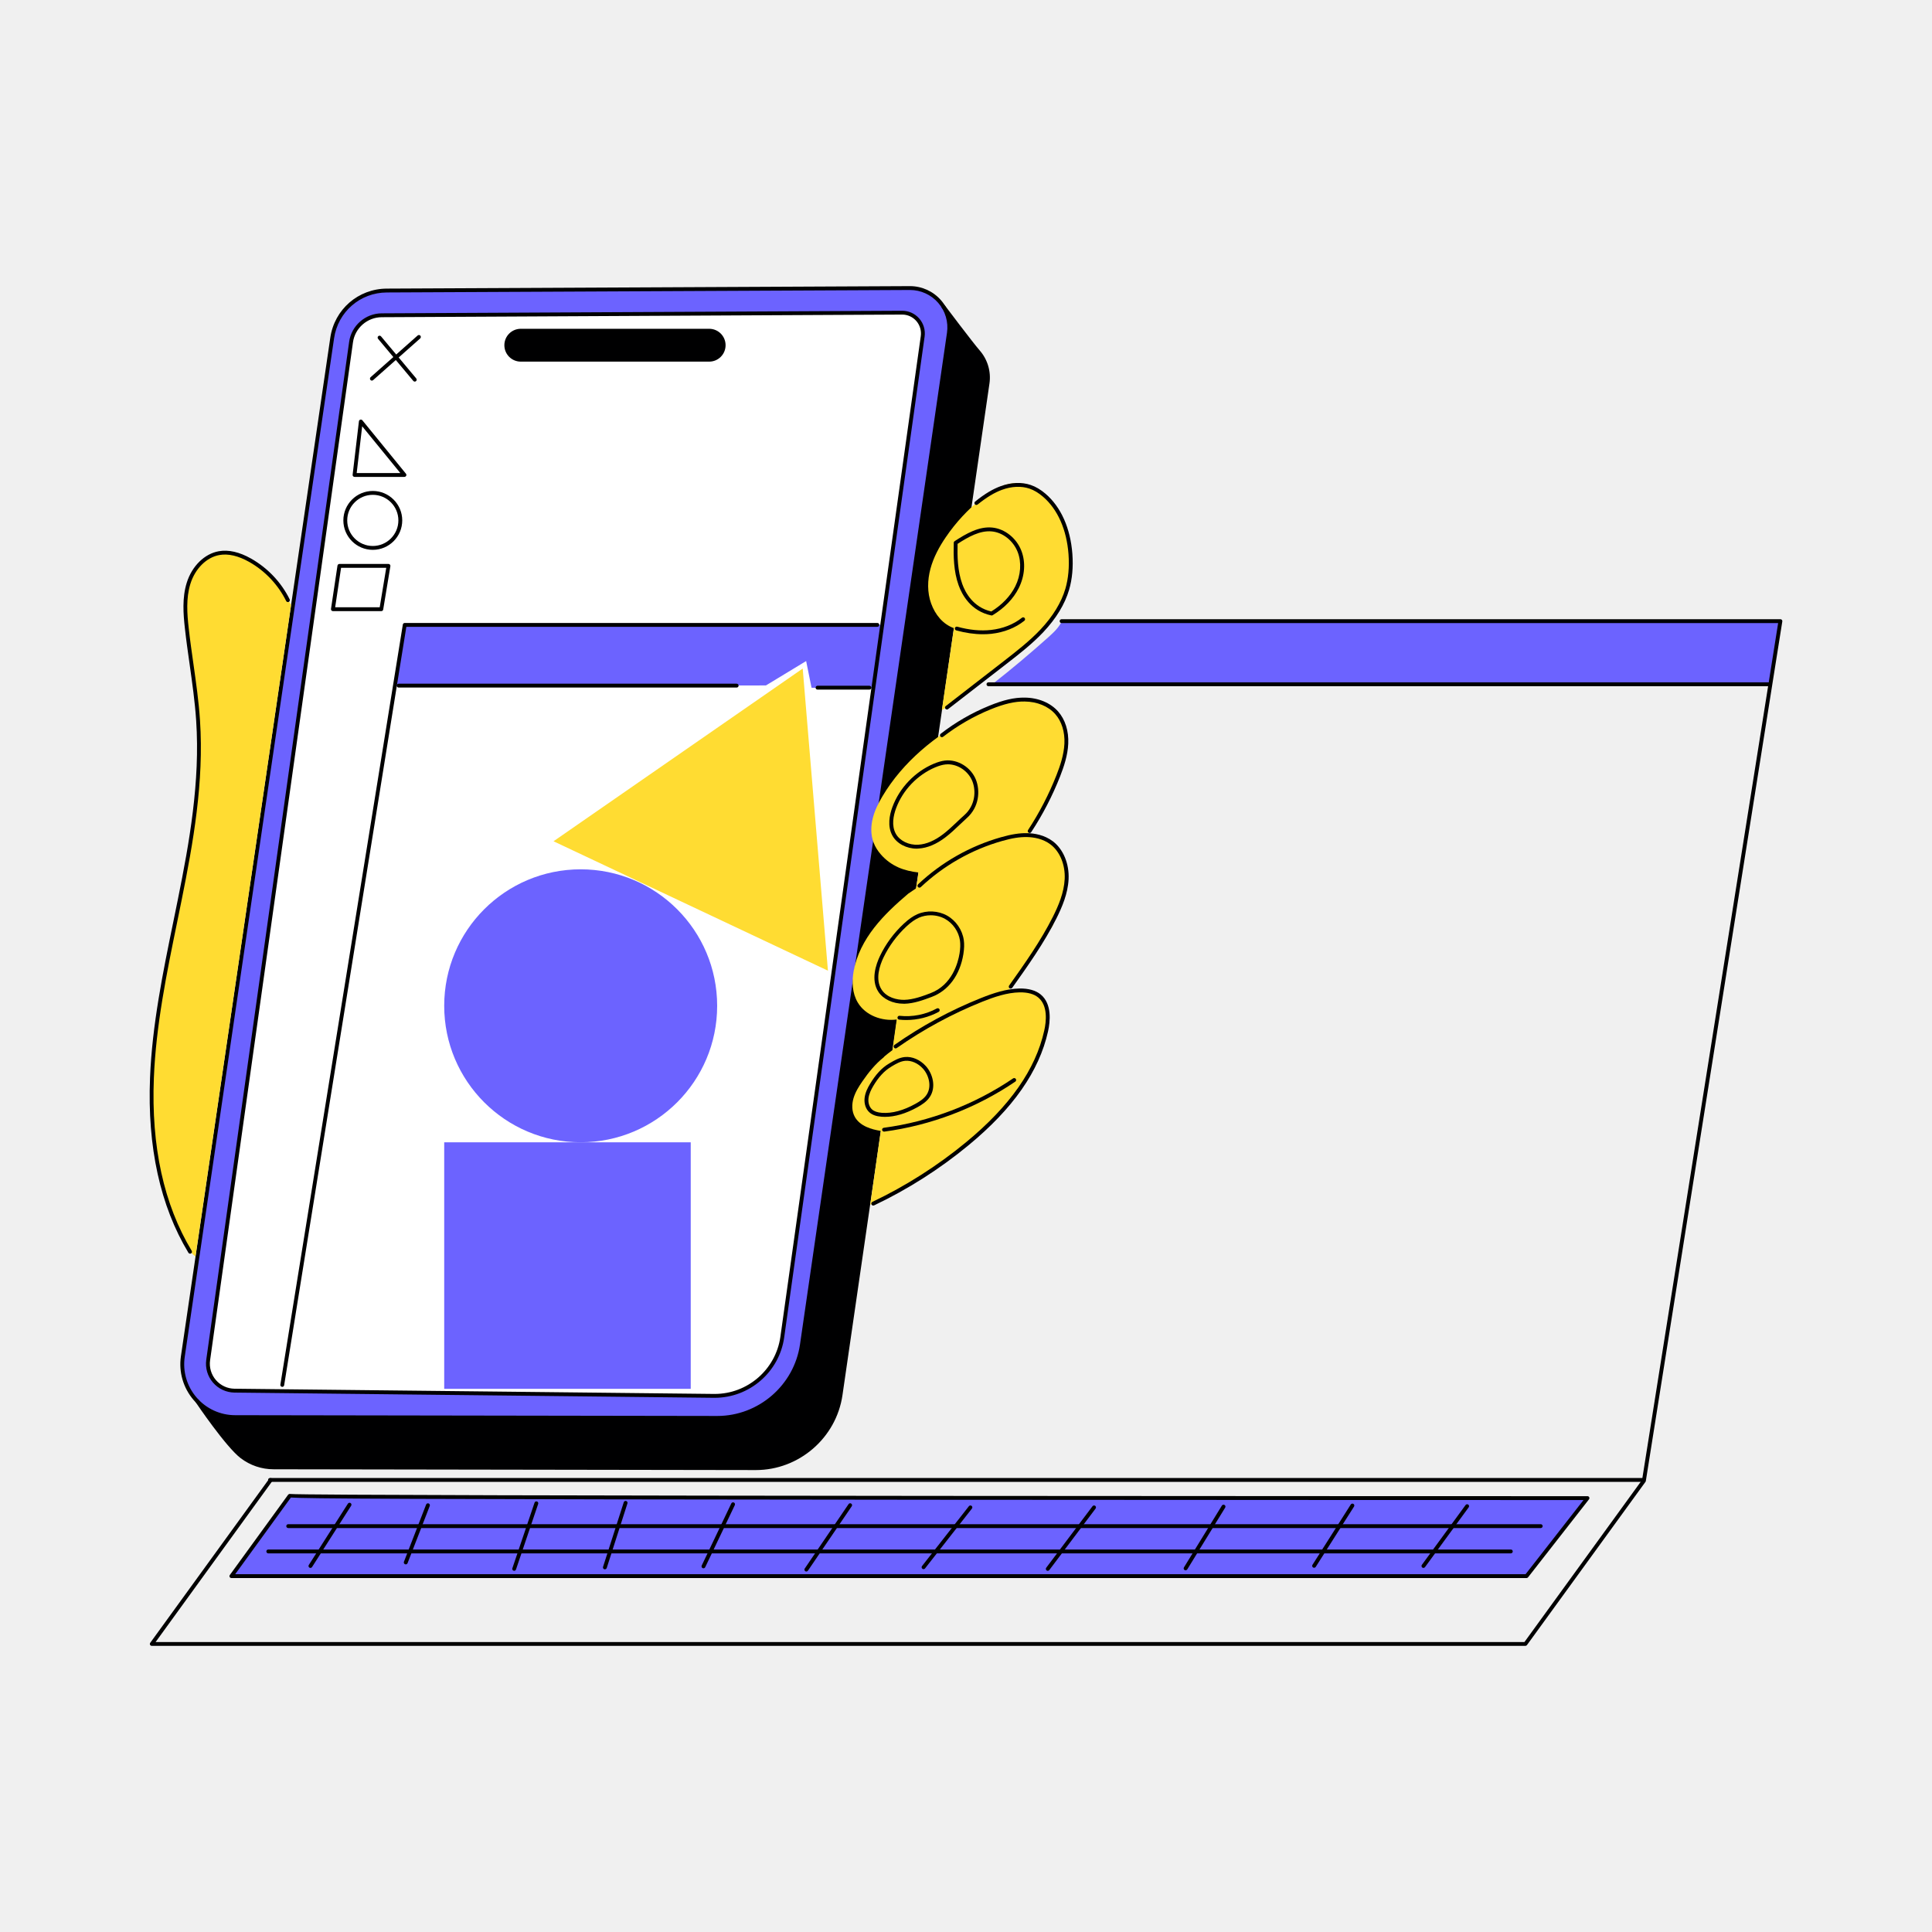
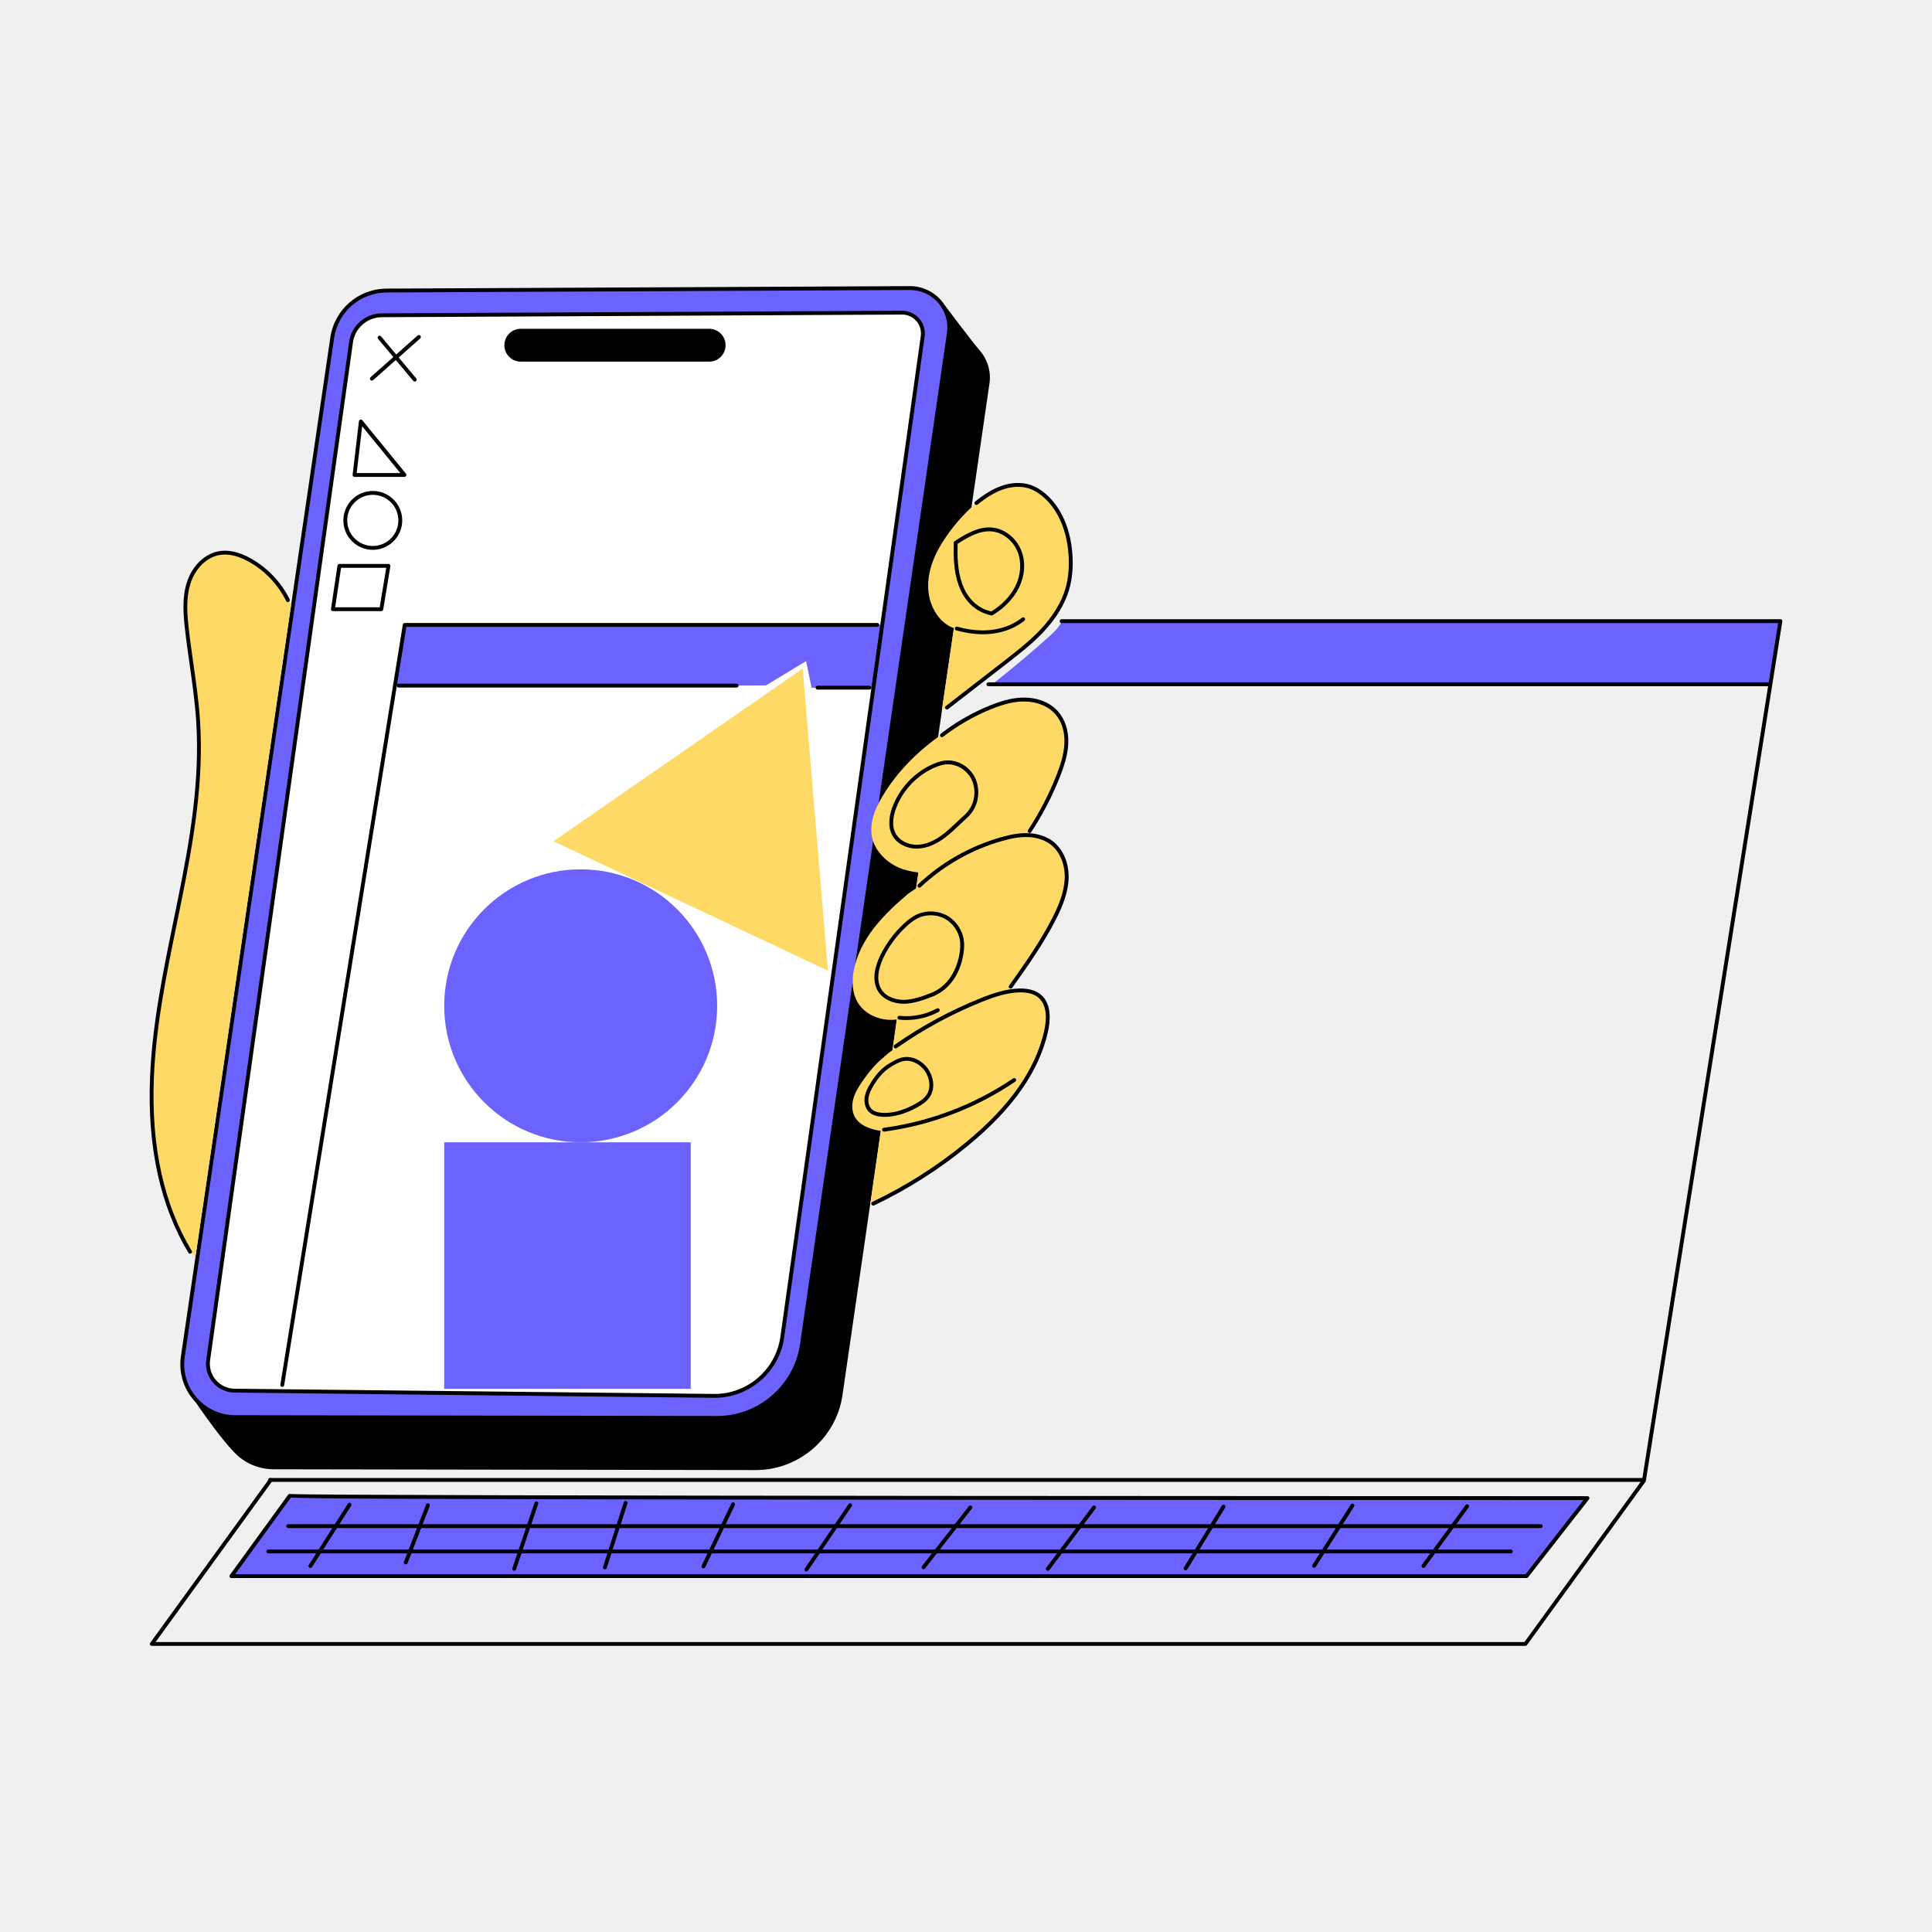
<svg xmlns="http://www.w3.org/2000/svg" transform="scale(1)" version="1.1" id="_x30_206_x5F_Augmented_x5F_Reality_x5F_2" x="0px" y="0px" width="500px" height="500px" viewBox="0 0 500 500" xml:space="preserve" class="show_show__wrapper__graphic__5Waiy ">
  <style type="text/css">
	.st0{fill:#000001;}
	.st1{fill:#6C63FF;}
	.st2{fill:#FFFFFF;}
- 	.st3{fill:#FFDC32;}
+ 	.st3{fill:#FFD966;}
	.st4{fill:#6C63FF;}
</style>
  <g id="phone">
    <g id="coo">
      <path class="st0" d="M244.13,79.34c0,0,7.19,9.56,9.05,11.7s2.84,5.06,2.39,8.14L217.53,361c-1.58,10.9-10.93,18.97-21.94,18.95    l-124.74-0.2c-3.13,0-5.99-1.05-8.27-2.79c-3.8-2.9-11.54-14.37-11.31-14.3c2.49,2.48,5.96,3.96,9.47,4.02    c0,0,125.86,0.49,125.71,0.39c4.92-0.34,9.72-2.29,13.48-5.47s6.49-7.58,7.65-12.38c0,0,37.79-261.69,37.92-261.72    C245.88,84.89,245.73,82.11,244.13,79.34z" />
      <path class="st1" d="M47.32,351.08L85.98,87.47c1.03-7.03,7.04-12.25,14.15-12.28l135.33-0.64c6.22-0.03,11.01,5.48,10.12,11.64    l-38.04,261.82c-1.58,10.9-10.93,18.97-21.94,18.95l-124.74-0.2C52.5,366.75,46.11,359.34,47.32,351.08z" />
      <path class="st2" d="M60.7,359.9l124.07,1.35c8.88,0.1,16.45-6.41,17.69-15.2L238.8,87.03c0.45-3.24-2.07-6.13-5.34-6.11    L98.79,81.59c-4,0.02-7.38,2.97-7.93,6.93L53.88,351.97C53.3,356.13,56.5,359.85,60.7,359.9z" />
      <path class="st0" d="M130.53,89.34L130.53,89.34c0-2.35,1.9-4.25,4.25-4.25h48.75c2.35,0,4.25,1.9,4.25,4.25l0,0    c0,2.35-1.9,4.25-4.25,4.25h-48.75C132.43,93.59,130.53,91.69,130.53,89.34z" />
      <circle class="st1" cx="150.28" cy="260.3" r="35.32" />
      <polygon class="st3" points="207.74,173.02 143.25,217.72 214.27,251.21   " />
      <rect class="st4" x="114.96" y="295.63" width="63.8" height="63.8" />
      <path class="st4" d="M228.36,161.64c-1.13,0.1-2.27,0.2-3.4,0.3L105,161.87l-2.5,15.72l95.72-0.2l10.41-6.31l1.4,6.91l15.72,0.2    L228.36,161.64z" />
    </g>
    <g id="line">
      <path class="st0" d="M195.62,380.45c-0.01,0-0.03,0-0.04,0l-124.74-0.2c-3.13,0-6.09-1-8.57-2.89    c-3.82-2.92-11.33-14.02-11.65-14.49c-0.15-0.23-0.09-0.54,0.13-0.69c0.23-0.16,0.54-0.09,0.69,0.13    c0.08,0.11,7.74,11.43,11.43,14.25c2.3,1.76,5.06,2.69,7.97,2.69l124.74,0.2c0.01,0,0.03,0,0.04,0c10.68,0,19.87-7.96,21.41-18.52    l38.04-261.82c0.41-2.79-0.42-5.61-2.27-7.74c-1.85-2.13-8.78-11.34-9.07-11.73c-0.17-0.22-0.12-0.53,0.1-0.7    c0.22-0.17,0.53-0.12,0.7,0.1c0.07,0.1,7.2,9.57,9.03,11.67c2.04,2.35,2.96,5.46,2.51,8.54l-38.04,261.82    C216.42,372.13,206.79,380.45,195.62,380.45z" />
      <path class="st0" d="M185.64,367.46c-0.01,0-0.03,0-0.04,0l-124.74-0.2c-4.13,0-8.04-1.8-10.74-4.92    c-2.69-3.12-3.9-7.25-3.3-11.33l0,0L85.48,87.4c1.07-7.33,7.23-12.68,14.64-12.71l135.33-0.64c0.02,0,0.04,0,0.05,0    c3.09,0,6.02,1.33,8.05,3.67c2.04,2.35,2.96,5.46,2.51,8.54l-38.04,261.82C206.43,359.14,196.8,367.46,185.64,367.46z     M47.81,351.15c-0.56,3.79,0.56,7.63,3.07,10.53c2.5,2.9,6.14,4.57,9.98,4.57l124.74,0.2c0.01,0,0.03,0,0.04,0    c10.68,0,19.87-7.96,21.4-18.52l38.04-261.82c0.4-2.79-0.43-5.62-2.28-7.74c-1.84-2.11-4.5-3.32-7.3-3.32c-0.02,0-0.03,0-0.05,0    l-135.33,0.64c-6.91,0.03-12.66,5.01-13.66,11.85L47.81,351.15z" />
      <path class="st0" d="M184.96,361.75c-0.07,0-0.14,0-0.2,0L60.69,360.4c0,0,0,0,0,0c-2.15-0.03-4.18-0.97-5.58-2.6    c-1.4-1.62-2.03-3.78-1.73-5.9L90.36,88.45c0.58-4.17,4.2-7.34,8.42-7.36l134.67-0.67c0.01,0,0.02,0,0.04,0    c1.69,0,3.29,0.73,4.4,2c1.12,1.28,1.63,2.99,1.4,4.68l-36.34,259.02C201.69,355.06,193.98,361.75,184.96,361.75z M60.7,359.4    l124.07,1.35c0.06,0,0.13,0,0.19,0c8.52,0,15.8-6.32,17-14.77L238.3,86.96c0.19-1.4-0.23-2.82-1.16-3.89    c-0.92-1.05-2.25-1.66-3.65-1.66c-0.01,0-0.02,0-0.03,0L98.79,82.09c-3.73,0.02-6.93,2.81-7.44,6.5L54.37,352.04    c-0.26,1.84,0.29,3.7,1.5,5.11C57.08,358.56,58.84,359.38,60.7,359.4L60.7,359.4z" />
      <path class="st0" d="M73.05,358.92c-0.03,0-0.05,0-0.08-0.01c-0.27-0.04-0.46-0.3-0.41-0.57l31.69-196.7    c0.04-0.24,0.25-0.42,0.49-0.42h122.32c0.28,0,0.5,0.22,0.5,0.5s-0.22,0.5-0.5,0.5H105.16L73.54,358.5    C73.5,358.75,73.29,358.92,73.05,358.92z" />
      <path class="st0" d="M190.65,177.94h-87.48c-0.28,0-0.5-0.22-0.5-0.5s0.22-0.5,0.5-0.5h87.48c0.28,0,0.5,0.22,0.5,0.5    S190.92,177.94,190.65,177.94z" />
      <path class="st0" d="M225,178.47h-13.42c-0.28,0-0.5-0.22-0.5-0.5s0.22-0.5,0.5-0.5H225c0.28,0,0.5,0.22,0.5,0.5    S225.27,178.47,225,178.47z" />
      <path class="st0" d="M98.69,158.16H86.16c-0.15,0-0.28-0.06-0.38-0.17c-0.09-0.11-0.14-0.26-0.12-0.4l1.68-11.21    c0.04-0.24,0.25-0.43,0.49-0.43h12.71c0.15,0,0.29,0.06,0.38,0.18c0.1,0.11,0.14,0.26,0.11,0.41l-1.86,11.21    C99.14,157.98,98.93,158.16,98.69,158.16z M86.74,157.16h11.53l1.69-10.21H88.27L86.74,157.16z" />
      <path class="st0" d="M104.66,123.42H91.75c-0.14,0-0.28-0.06-0.37-0.17c-0.1-0.11-0.14-0.25-0.12-0.39l1.63-13.83    c0.02-0.2,0.16-0.37,0.36-0.42c0.19-0.06,0.4,0.01,0.53,0.16l11.28,13.83c0.12,0.15,0.15,0.36,0.06,0.53    S104.85,123.42,104.66,123.42z M92.31,122.42h11.29l-9.87-12.1L92.31,122.42z" />
      <path class="st0" d="M96.48,142.3c-4.2,0-7.62-3.42-7.62-7.62s3.42-7.62,7.62-7.62s7.62,3.42,7.62,7.62S100.68,142.3,96.48,142.3z     M96.48,128.06c-3.65,0-6.62,2.97-6.62,6.62c0,3.65,2.97,6.62,6.62,6.62c3.65,0,6.62-2.97,6.62-6.62    C103.1,131.03,100.13,128.06,96.48,128.06z" />
      <path class="st0" d="M107.34,98.76c-0.14,0-0.29-0.06-0.38-0.18l-9.11-10.89c-0.18-0.21-0.15-0.53,0.06-0.7    c0.21-0.18,0.53-0.15,0.7,0.06l9.11,10.89c0.18,0.21,0.15,0.53-0.06,0.7C107.56,98.72,107.45,98.76,107.34,98.76z" />
      <path class="st0" d="M96.24,98.5c-0.14,0-0.28-0.06-0.37-0.17c-0.18-0.21-0.16-0.52,0.04-0.71l12.17-10.79    c0.21-0.18,0.52-0.17,0.71,0.04c0.18,0.21,0.16,0.52-0.04,0.71L96.57,98.37C96.47,98.46,96.35,98.5,96.24,98.5z" />
    </g>
  </g>
  <g id="hand">
    <g id="color">
      <path class="st3" d="M40.77,301.13c1.09,6.94,3.33,13.7,6.59,19.92c0.76,1.46,1.88,3.18,3.23,4.12l24.74-168.59    c0,0-0.75-1.29-0.68-1.33c-1.14-2.17-2.69-4.09-4.39-5.85c-0.78-0.81-1.6-1.58-2.5-2.26c-1.23-0.92-2.6-1.64-3.98-2.31    c-1.17-0.56-2.36-1.1-3.63-1.33c-1.66-0.31-3.37-0.1-5.28,0.39c-2.24,0.85-4.04,2.65-5.19,4.76c-1.14,2.11-1.67,4.5-1.84,6.89    c-0.37,5.25,0.92,10.45,1.84,15.62c1.58,8.89,2.08,17.97,1.75,27.77c-1.47,17.51-5.15,34.75-8.73,52.48    C39.34,267.76,38.16,284.56,40.77,301.13z" />
      <path class="st3" d="M254.09,128.96c-3.58,2.86-6.73,6.26-9.31,10.05c-1.72,2.52-3.19,5.24-3.98,8.18s-0.86,6.14,0.18,9    c1.04,2.87,3.02,5.36,5.89,6.37l-3.12,21.21l5.41-3.29c0,0,20.56-17.1,20.88-17.67c1.97-2.52,3.67-5.26,5.05-8.15    c0.7-1.46,1.33-2.98,1.66-4.57c0.4-1.92,0.37-3.91,0.21-5.86c-0.37-4.58-1.45-9.23-4.08-13c-1.02-1.46-2.26-2.77-3.67-3.86    c-1.27-0.99-2.7-1.81-4.27-2.16C261.39,124.41,257.7,126.08,254.09,128.96z" />
      <path class="st3" d="M251.24,185.47c-9.19,4.88-17.58,11.69-22.88,20.64c-1.07,1.8-2.01,3.69-2.5,5.72    c-0.5,2.03-0.53,4.22,0.2,6.18c0.43,1.16,1.12,2.22,1.94,3.16c1.25,1.43,2.82,2.58,4.56,3.34c1.63,0.71,3.38,1.09,5.15,1.29    l-0.63,4.11c0,0-1.87,1.27-2.03,1.37c-3.17,2.7-6.26,5.53-8.82,8.82c-2.56,3.29-4.56,7.08-5.3,11.18    c-0.5,2.76-0.38,5.76,1.06,8.17c1.99,3.34,6.23,4.9,10.08,4.4l-1.12,7.93c0,0-2.19,1.63-2.27,1.87c-2.16,1.72-3.91,3.9-5.48,6.18    c-0.94,1.36-1.84,2.79-2.31,4.38s-0.47,3.38,0.33,4.83c0.65,1.18,1.77,2.04,2.99,2.59s2.4,0.83,3.73,1.05l-2.72,19.09    c0,0,1.69-0.67,1.85-0.82c3.31-1.49,6.49-3.29,9.93-5.9c1.55-0.49,2.91-1.41,4.24-2.34c6.5-4.52,12.82-9.38,18.11-15.27    c5.29-5.89,9.53-12.87,11.33-20.58c0.58-2.51,0.85-5.35-0.63-7.46c-1.91-2.71-5.75-3-9.07-3.02c0,0,11.41-16.76,11.47-16.81    c0.6-1.78,1.2-3.56,1.81-5.33c1.11-3.26,2.23-6.74,1.46-10.24c-0.7-3.35-3.3-6.24-6.57-7.27c-1.01-0.32-2.06-0.47-3.07-0.78    c0,0,8.63-16.59,8.77-17.07c0.52-2.18,1.05-4.37,1.14-6.6c0.09-2.24-0.29-4.54-1.45-6.45c-1.48-2.42-4.13-3.99-6.91-4.54    c-2.78-0.55-5.69-0.16-8.39,0.69C256.52,182.79,253.95,184.03,251.24,185.47z" />
    </g>
    <g id="line_1_">
      <path class="st0" d="M49.19,324.45c-0.17,0-0.33-0.09-0.43-0.24c-7.3-12.12-10.65-27.35-9.93-45.28    c0.54-13.67,3.34-27.31,6.05-40.5c0.39-1.9,0.78-3.8,1.16-5.7c2.97-14.72,5.78-30.41,4.73-46.22c-0.32-4.89-1.03-9.84-1.7-14.62    c-0.43-3.04-0.88-6.18-1.22-9.29c-0.41-3.66-0.74-7.89,0.48-11.79c1.34-4.3,4.59-7.5,8.29-8.15c2.51-0.45,5.33,0.19,8.36,1.9    c4.27,2.41,7.82,6.15,9.98,10.54c0.12,0.25,0.02,0.55-0.23,0.67c-0.25,0.12-0.55,0.02-0.67-0.23c-2.08-4.22-5.48-7.81-9.58-10.12    c-2.83-1.59-5.42-2.19-7.7-1.78c-3.33,0.59-6.28,3.52-7.51,7.47c-1.16,3.72-0.84,7.83-0.44,11.39c0.34,3.09,0.79,6.23,1.22,9.26    c0.68,4.8,1.39,9.76,1.71,14.69c1.06,15.93-1.77,31.7-4.75,46.48c-0.38,1.9-0.77,3.8-1.16,5.71c-2.7,13.15-5.49,26.75-6.03,40.34    c-0.71,17.73,2.59,32.77,9.79,44.72c0.14,0.24,0.07,0.54-0.17,0.69C49.36,324.43,49.27,324.45,49.19,324.45z" />
      <path class="st0" d="M254.37,164.14c-2.18,0-4.49-0.33-6.89-0.99c-0.27-0.07-0.42-0.35-0.35-0.61c0.07-0.27,0.35-0.42,0.61-0.35    c3.11,0.86,6.05,1.14,8.73,0.84c3.08-0.34,5.85-1.44,8.01-3.16c0.22-0.17,0.53-0.14,0.7,0.08c0.17,0.22,0.14,0.53-0.08,0.7    c-2.31,1.85-5.26,3.01-8.53,3.38C255.87,164.1,255.13,164.14,254.37,164.14z" />
      <path class="st0" d="M245.07,183.62c-0.15,0-0.3-0.07-0.4-0.19c-0.17-0.22-0.13-0.53,0.09-0.7c2.5-1.94,5-3.88,7.51-5.82    c2.5-1.94,5-3.87,7.5-5.81c3.32-2.58,6.69-5.19,9.53-8.21c3.2-3.41,5.36-6.95,6.42-10.52c0.77-2.65,1.05-5.65,0.81-8.93    c-0.47-6.37-2.82-11.66-6.61-14.9c-1.14-0.98-2.32-1.69-3.5-2.09c-2.1-0.71-4.62-0.6-7.1,0.31c-1.99,0.73-3.94,1.91-6.33,3.82    c-0.21,0.17-0.53,0.14-0.7-0.08c-0.17-0.22-0.14-0.53,0.08-0.7c2.47-1.99,4.51-3.21,6.61-3.98c2.69-0.99,5.44-1.1,7.76-0.31    c1.31,0.44,2.6,1.21,3.84,2.27c3.99,3.41,6.46,8.95,6.95,15.58c0.25,3.4-0.04,6.52-0.85,9.29c-1.1,3.72-3.34,7.4-6.65,10.92    c-2.9,3.08-6.29,5.71-9.58,8.26c-2.57,1.99-5.07,3.93-7.58,5.87c-2.5,1.94-5,3.87-7.5,5.81    C245.28,183.59,245.17,183.62,245.07,183.62z" />
      <path class="st0" d="M256.64,159.28c-0.03,0-0.07,0-0.1-0.01c-5.32-1.12-7.58-5.37-8.45-7.8c-1.32-3.67-1.34-7.61-1.26-11.01    c0-0.17,0.09-0.32,0.23-0.41c3.02-1.96,6.27-3.85,9.72-3.52c3.24,0.31,6.27,2.71,7.54,5.98c1.16,2.98,0.92,6.51-0.67,9.69    c-1.37,2.74-3.7,5.16-6.75,7.01C256.82,159.26,256.73,159.28,256.64,159.28z M247.82,140.75c-0.07,3.25-0.02,6.97,1.21,10.38    c0.79,2.21,2.81,6.04,7.52,7.12c2.8-1.74,4.94-3.98,6.2-6.5c1.44-2.88,1.67-6.2,0.63-8.88c-1.14-2.92-3.83-5.07-6.7-5.34    C253.62,137.24,250.63,138.93,247.82,140.75z" />
      <path class="st0" d="M266.47,215.58c-0.09,0-0.19-0.03-0.27-0.08c-0.23-0.15-0.29-0.46-0.14-0.69c2.92-4.45,5.4-9.23,7.36-14.22    c0.94-2.38,1.91-5.22,2.05-8.14c0.14-3.04-0.71-5.76-2.38-7.65c-1.8-2.03-4.68-3.22-7.91-3.25c-2.53-0.04-5.26,0.59-8.75,2.01    c-4.41,1.79-8.57,4.19-12.36,7.12c-0.22,0.17-0.53,0.13-0.7-0.09c-0.17-0.22-0.13-0.53,0.09-0.7c3.86-2.99,8.1-5.43,12.6-7.26    c3.61-1.47,6.4-2.13,9.13-2.09c3.51,0.03,6.67,1.34,8.65,3.59c1.84,2.09,2.77,5.05,2.62,8.35c-0.14,3.07-1.15,6-2.11,8.46    c-1.99,5.05-4.5,9.9-7.46,14.4C266.79,215.5,266.63,215.58,266.47,215.58z" />
      <path class="st0" d="M237.25,219.63c-2.66,0-5.15-1.31-6.29-3.36c-1.36-2.45-0.76-5.37-0.01-7.4c1.83-4.97,5.84-9.17,10.72-11.22    c1.08-0.45,1.99-0.71,2.88-0.82c3.32-0.38,6.77,1.76,8.03,4.98c1.12,2.88,0.83,7.05-2.35,9.89l0,0c-0.65,0.58-1.28,1.18-1.91,1.78    c-1.14,1.09-2.32,2.21-3.61,3.19c-2.37,1.82-4.72,2.8-6.99,2.93C237.56,219.63,237.41,219.63,237.25,219.63z M245.31,197.8    c-0.22,0-0.44,0.01-0.66,0.04c-0.78,0.09-1.61,0.33-2.6,0.74c-4.63,1.95-8.43,5.92-10.16,10.64c-0.67,1.83-1.23,4.45-0.05,6.56    c1.02,1.83,3.37,2.98,5.82,2.83c2.06-0.12,4.22-1.04,6.43-2.73c1.24-0.95,2.4-2.06,3.53-3.12c0.64-0.61,1.28-1.22,1.94-1.8v0    c2.83-2.52,3.09-6.22,2.09-8.77C250.62,199.6,247.98,197.8,245.31,197.8z" />
      <path class="st0" d="M261.57,255.85c-0.1,0-0.2-0.03-0.29-0.09c-0.23-0.16-0.28-0.47-0.12-0.7c4-5.63,8.14-11.46,11.33-17.8    c1.41-2.82,2.87-6.18,3.05-9.77c0.18-3.66-1.22-7.08-3.64-8.93c-2.01-1.53-4.4-1.89-6.06-1.93c-1.91-0.04-3.91,0.27-6.52,1.02    c-7.83,2.22-15.1,6.35-21.03,11.94c-0.2,0.19-0.52,0.18-0.71-0.02c-0.19-0.2-0.18-0.52,0.02-0.71    c6.05-5.71,13.47-9.92,21.45-12.18c2.72-0.78,4.84-1.1,6.82-1.06c1.8,0.04,4.42,0.44,6.64,2.13c2.68,2.05,4.23,5.79,4.04,9.77    c-0.18,3.77-1.7,7.26-3.15,10.17c-3.23,6.41-7.39,12.26-11.41,17.92C261.88,255.78,261.72,255.85,261.57,255.85z" />
      <path class="st0" d="M234.56,263.98c-0.62,0-1.24-0.03-1.85-0.1c-0.27-0.03-0.47-0.28-0.44-0.55c0.03-0.28,0.27-0.48,0.55-0.44    c3.31,0.36,6.73-0.32,9.63-1.9c0.24-0.13,0.55-0.04,0.68,0.2s0.04,0.55-0.2,0.68C240.38,263.25,237.47,263.98,234.56,263.98z" />
      <path class="st0" d="M233.83,259.76c-2.76,0-5.23-1.16-6.48-3.04c-2.06-3.1-0.64-7.17,0.39-9.32c1.48-3.1,3.61-5.98,6.14-8.33    c1.27-1.19,2.4-1.98,3.55-2.48c2.42-1.06,5.36-0.92,7.66,0.36c2.31,1.29,3.97,3.72,4.34,6.34c0.15,1.06,0.11,2.22-0.11,3.64    c-0.88,5.42-3.87,9.45-8.2,11.07l0,0c-2.14,0.8-4.56,1.71-7.08,1.77C233.97,259.76,233.9,259.76,233.83,259.76z M240.88,236.87    c-1.05,0-2.1,0.21-3.05,0.62c-1.04,0.46-2.08,1.19-3.27,2.3c-2.44,2.27-4.49,5.04-5.92,8.03c-0.94,1.96-2.24,5.65-0.45,8.34    c1.31,1.98,3.87,2.63,5.83,2.6c2.36-0.06,4.69-0.93,6.75-1.71c0,0,0,0,0,0c5.65-2.12,7.17-7.9,7.56-10.29    c0.21-1.32,0.24-2.38,0.11-3.34c-0.33-2.31-1.8-4.46-3.84-5.6C243.47,237.19,242.18,236.87,240.88,236.87z" />
      <path class="st0" d="M228.79,292.86c-0.25,0-0.46-0.18-0.5-0.43c-0.04-0.27,0.16-0.53,0.43-0.56c11.94-1.6,23.51-6.02,33.47-12.78    c0.23-0.15,0.54-0.09,0.7,0.13c0.15,0.23,0.1,0.54-0.13,0.7c-10.09,6.85-21.81,11.32-33.9,12.94    C228.83,292.86,228.81,292.86,228.79,292.86z" />
      <path class="st0" d="M225.99,312c-0.19,0-0.37-0.11-0.45-0.29c-0.12-0.25-0.01-0.55,0.24-0.67c8.67-4.13,16.82-9.32,24.21-15.41    c11.38-9.38,18.01-18.84,20.26-28.92c0.52-2.3,1-6.47-1.57-8.57c-1.11-0.91-2.71-1.34-4.76-1.32c-3.34,0.06-6.64,1.2-9.7,2.42    c-7.79,3.12-15.24,7.16-22.15,12c-0.23,0.16-0.54,0.1-0.7-0.12c-0.16-0.23-0.1-0.54,0.12-0.7c6.97-4.89,14.49-8.97,22.35-12.11    c3.16-1.26,6.56-2.42,10.06-2.49c2.28-0.02,4.12,0.48,5.42,1.54c2.98,2.44,2.47,7.04,1.91,9.57c-2.3,10.31-9.04,19.95-20.6,29.48    c-7.45,6.15-15.67,11.38-24.41,15.54C226.13,311.98,226.06,312,225.99,312z" />
      <path class="st0" d="M229.02,289.04c-0.29,0-0.57-0.01-0.86-0.03c-1.4-0.11-2.44-0.48-3.16-1.14c-0.95-0.85-1.41-2.25-1.24-3.73    c0.16-1.38,0.8-2.61,1.35-3.53c1.47-2.49,3.08-4.24,4.95-5.35c0,0,0,0,0,0l0.24-0.14c1.18-0.7,2.4-1.41,3.85-1.56    c1.93-0.19,3.97,0.69,5.48,2.36c1.77,1.97,2.71,5.45,0.98,8.01c-0.81,1.2-2.06,1.99-3.17,2.61    C234.44,288.2,231.62,289.04,229.02,289.04z M230.56,276.12c-1.71,1.02-3.21,2.65-4.59,4.99c-0.49,0.84-1.07,1.95-1.21,3.14    c-0.13,1.14,0.22,2.24,0.92,2.87c0.55,0.5,1.39,0.79,2.56,0.88c2.64,0.19,5.56-0.6,8.71-2.35c1.01-0.56,2.14-1.27,2.83-2.29    c1.44-2.14,0.61-5.09-0.9-6.78c-1.29-1.43-3.03-2.19-4.64-2.04c-1.23,0.12-2.35,0.78-3.44,1.42L230.56,276.12z" />
    </g>
  </g>
  <g id="computer">
    <g id="color_1_">
      <path class="st4" d="M274.87,160.6c-0.74,1.75-2.19,3.08-3.6,4.35c-4.63,4.14-9.39,8.14-14.28,11.99l200.97,0.09l2.77-16.26    L274.87,160.6z" />
      <path class="st4" d="M74.98,387.12L59.89,407.9h335.18l15.77-20.19C410.84,387.71,75.39,387.71,74.98,387.12z" />
    </g>
    <g id="line_2_">
      <path class="st0" d="M394.77,425.95H39.29c-0.19,0-0.36-0.11-0.45-0.27c-0.09-0.17-0.07-0.37,0.04-0.52l30.77-42.43    c0.16-0.22,0.47-0.27,0.7-0.11c0.22,0.16,0.27,0.47,0.11,0.7l-30.19,41.64h354.25L424.97,383l35.21-221.75H274.74    c-0.28,0-0.5-0.22-0.5-0.5s0.22-0.5,0.5-0.5h186.03c0.15,0,0.29,0.06,0.38,0.18c0.1,0.11,0.14,0.26,0.11,0.4l-35.32,222.45    c-0.01,0.08-0.04,0.15-0.09,0.22l-30.68,42.25C395.08,425.87,394.93,425.95,394.77,425.95z" />
      <path class="st0" d="M457.63,177.59H255.81c-0.28,0-0.5-0.22-0.5-0.5s0.22-0.5,0.5-0.5h201.82c0.28,0,0.5,0.22,0.5,0.5    S457.9,177.59,457.63,177.59z" />
      <path class="st0" d="M425.25,383.5H69.88c-0.28,0-0.5-0.22-0.5-0.5s0.22-0.5,0.5-0.5h355.37c0.28,0,0.5,0.22,0.5,0.5    S425.52,383.5,425.25,383.5z" />
      <path class="st0" d="M395.07,408.4H59.89c-0.19,0-0.36-0.11-0.45-0.27c-0.09-0.17-0.07-0.37,0.04-0.52l15.09-20.78    c0.1-0.13,0.25-0.19,0.41-0.21c0.04,0,0.09,0.01,0.13,0.02c5.06,0.57,332.42,0.57,335.73,0.57c0.19,0,0.37,0.11,0.45,0.28    c0.08,0.17,0.06,0.38-0.06,0.53l-15.77,20.19C395.36,408.33,395.22,408.4,395.07,408.4z M60.87,407.4h333.95l14.99-19.19    c-9.86,0-88.76,0-166.75-0.07c-142.34-0.12-164.26-0.31-167.78-0.58L60.87,407.4z" />
      <path class="st0" d="M398.74,395.46H74.59c-0.28,0-0.5-0.22-0.5-0.5s0.22-0.5,0.5-0.5h324.15c0.28,0,0.5,0.22,0.5,0.5    S399.01,395.46,398.74,395.46z" />
      <path class="st0" d="M391,402.01H69.43c-0.28,0-0.5-0.22-0.5-0.5s0.22-0.5,0.5-0.5H391c0.28,0,0.5,0.22,0.5,0.5    S391.27,402.01,391,402.01z" />
      <path class="st0" d="M80.34,405.78c-0.09,0-0.19-0.03-0.27-0.08c-0.23-0.15-0.3-0.46-0.15-0.69l10.12-15.87    c0.15-0.23,0.46-0.3,0.69-0.15c0.23,0.15,0.3,0.46,0.15,0.69l-10.12,15.87C80.66,405.7,80.5,405.78,80.34,405.78z" />
      <path class="st0" d="M368.38,405.78c-0.1,0-0.21-0.03-0.29-0.1c-0.22-0.16-0.27-0.48-0.11-0.7l11.31-15.48    c0.16-0.22,0.48-0.27,0.7-0.11c0.22,0.16,0.27,0.48,0.11,0.7l-11.31,15.48C368.68,405.71,368.53,405.78,368.38,405.78z" />
      <path class="st0" d="M340.09,405.74c-0.09,0-0.18-0.03-0.27-0.08c-0.23-0.15-0.3-0.46-0.15-0.69l9.91-15.61    c0.15-0.23,0.46-0.3,0.69-0.15c0.23,0.15,0.3,0.46,0.15,0.69l-9.91,15.61C340.41,405.66,340.25,405.74,340.09,405.74z" />
      <path class="st0" d="M306.83,406.39c-0.09,0-0.18-0.02-0.26-0.07c-0.24-0.14-0.31-0.45-0.16-0.69l9.81-15.98    c0.14-0.24,0.45-0.31,0.69-0.16c0.24,0.14,0.31,0.45,0.16,0.69l-9.81,15.98C307.16,406.3,306.99,406.39,306.83,406.39z" />
      <path class="st0" d="M271.16,406.53c-0.11,0-0.21-0.03-0.3-0.1c-0.22-0.17-0.26-0.48-0.1-0.7l11.98-15.92    c0.17-0.22,0.48-0.27,0.7-0.1c0.22,0.17,0.26,0.48,0.1,0.7l-11.98,15.92C271.46,406.46,271.31,406.53,271.16,406.53z" />
      <path class="st0" d="M239.02,406.1c-0.11,0-0.22-0.04-0.31-0.11c-0.22-0.17-0.26-0.48-0.09-0.7l12.13-15.49    c0.17-0.22,0.49-0.25,0.7-0.08c0.22,0.17,0.25,0.48,0.08,0.7l-12.13,15.49C239.31,406.03,239.16,406.1,239.02,406.1z" />
      <path class="st0" d="M208.68,406.71c-0.1,0-0.19-0.03-0.28-0.09c-0.23-0.16-0.29-0.47-0.13-0.69l11.34-16.67    c0.16-0.23,0.47-0.29,0.69-0.13c0.23,0.16,0.29,0.47,0.13,0.69l-11.34,16.67C208.99,406.63,208.84,406.71,208.68,406.71z" />
      <path class="st0" d="M182.05,405.88c-0.07,0-0.15-0.02-0.21-0.05c-0.25-0.12-0.35-0.42-0.24-0.67l7.66-16.07    c0.12-0.25,0.42-0.36,0.67-0.24c0.25,0.12,0.35,0.42,0.24,0.67l-7.66,16.07C182.41,405.77,182.23,405.88,182.05,405.88z" />
      <path class="st0" d="M156.54,406.14c-0.05,0-0.1-0.01-0.15-0.02c-0.26-0.08-0.41-0.37-0.32-0.63l5.36-16.71    c0.08-0.26,0.37-0.41,0.63-0.32c0.26,0.08,0.41,0.37,0.32,0.63l-5.36,16.71C156.94,406,156.75,406.14,156.54,406.14z" />
      <path class="st0" d="M133.07,406.52c-0.05,0-0.11-0.01-0.16-0.03c-0.26-0.09-0.4-0.37-0.31-0.63l5.74-16.97    c0.09-0.26,0.37-0.4,0.63-0.31c0.26,0.09,0.4,0.37,0.31,0.63l-5.74,16.97C133.47,406.39,133.27,406.52,133.07,406.52z" />
      <path class="st0" d="M105.01,404.86c-0.06,0-0.12-0.01-0.18-0.03c-0.26-0.1-0.39-0.39-0.29-0.65l5.74-14.8    c0.1-0.26,0.39-0.39,0.65-0.29c0.26,0.1,0.39,0.39,0.29,0.65l-5.74,14.8C105.4,404.74,105.21,404.86,105.01,404.86z" />
    </g>
  </g>
</svg>
